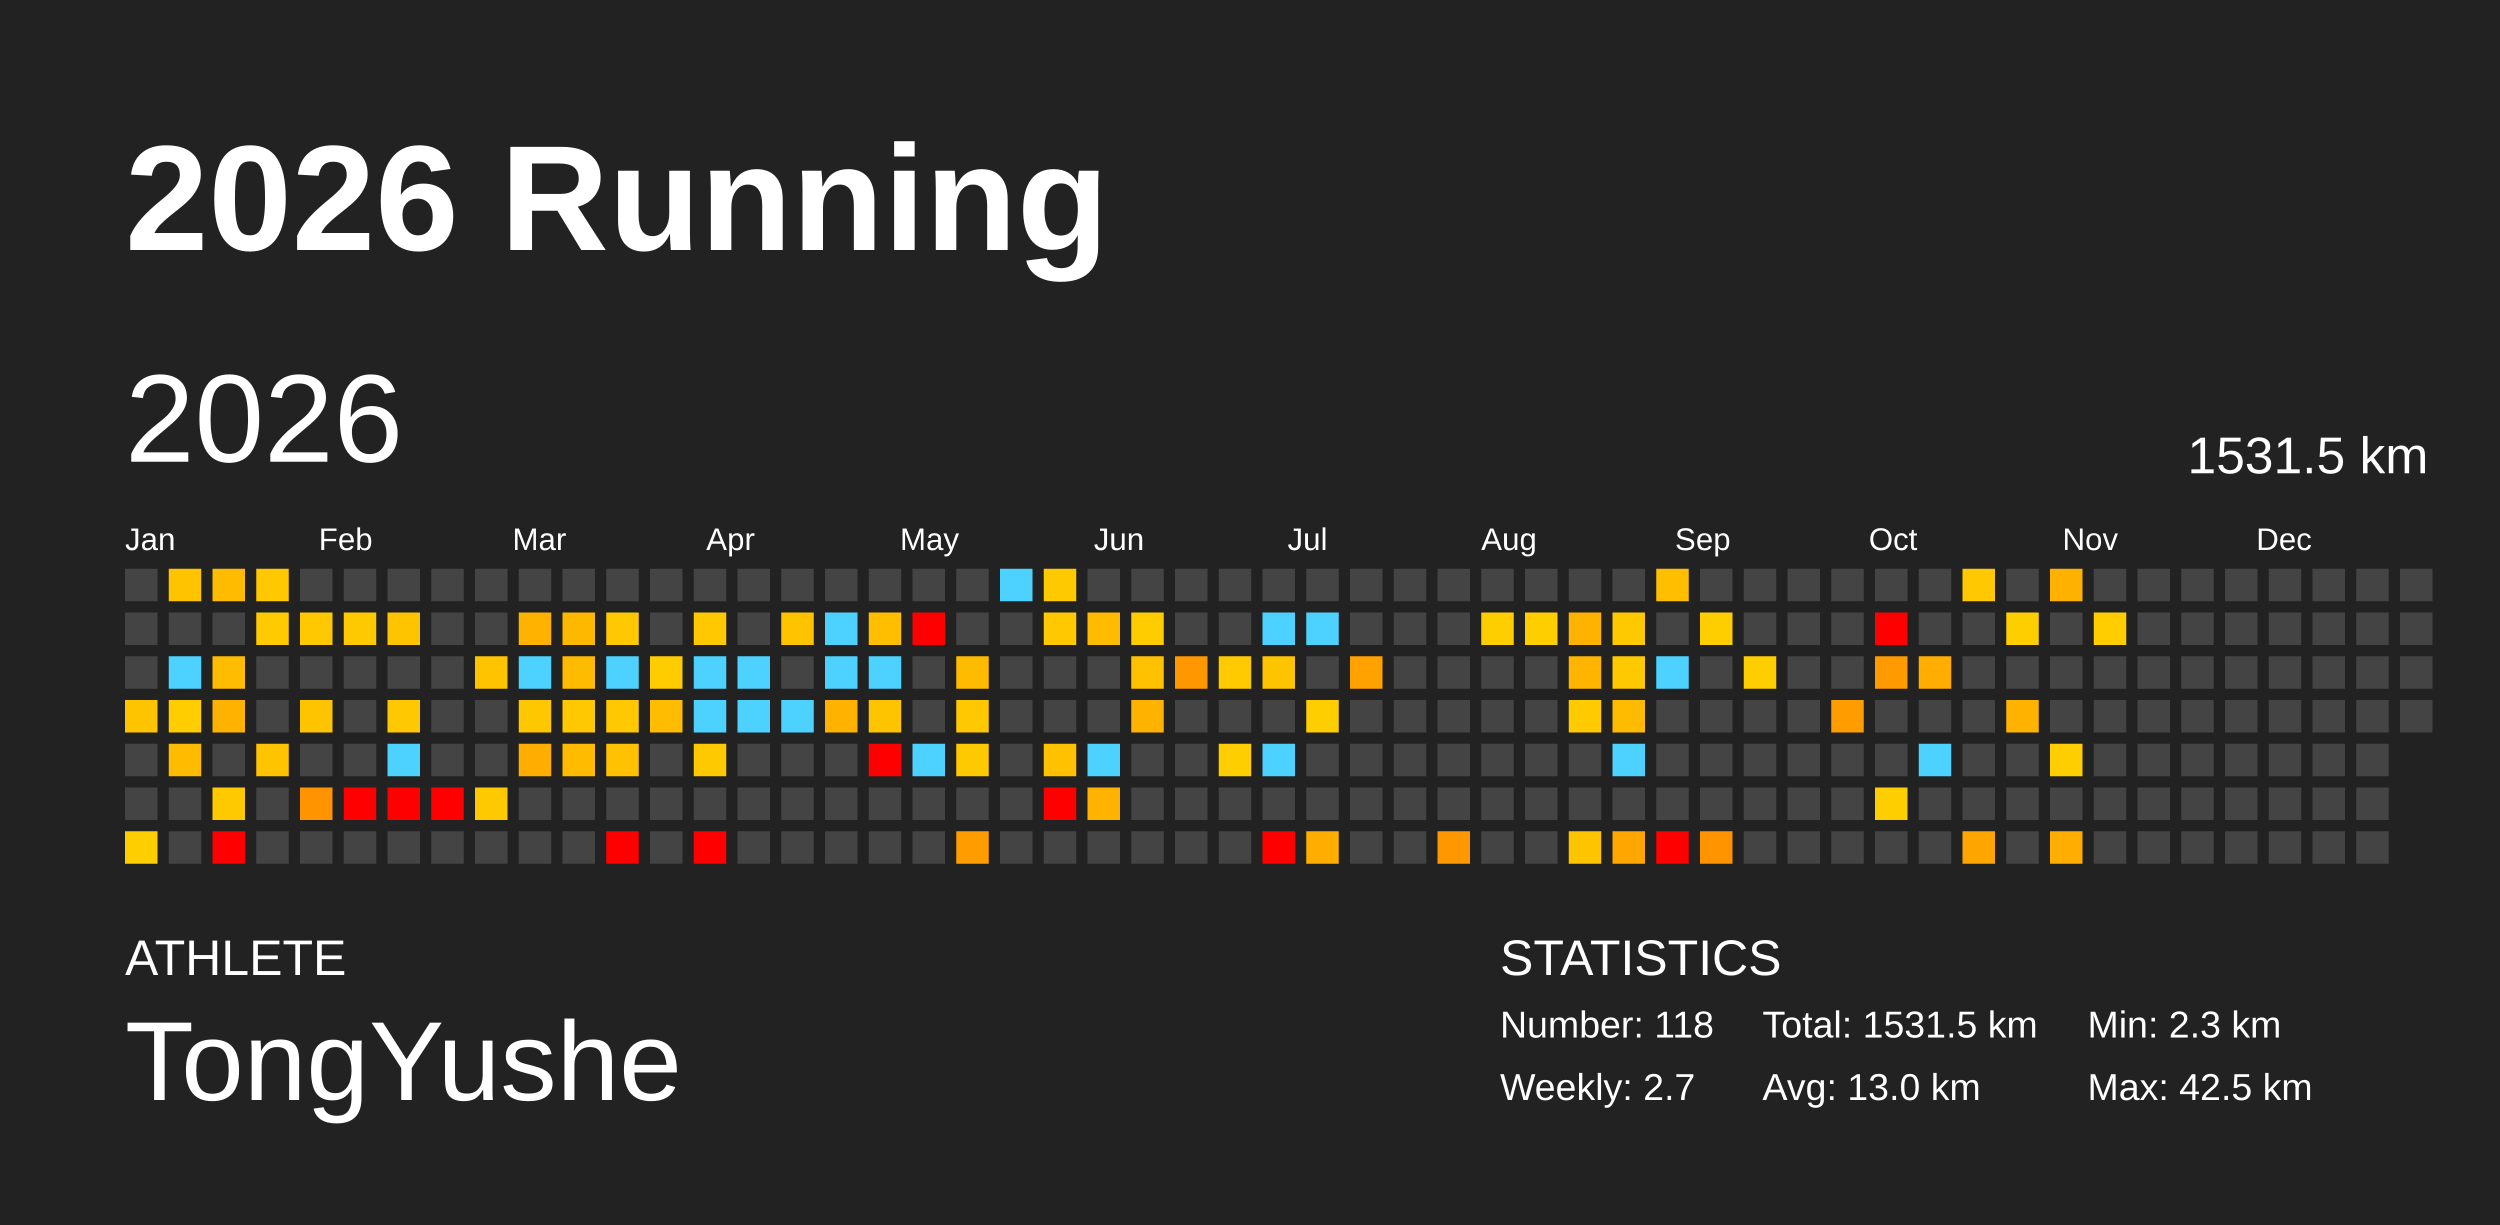
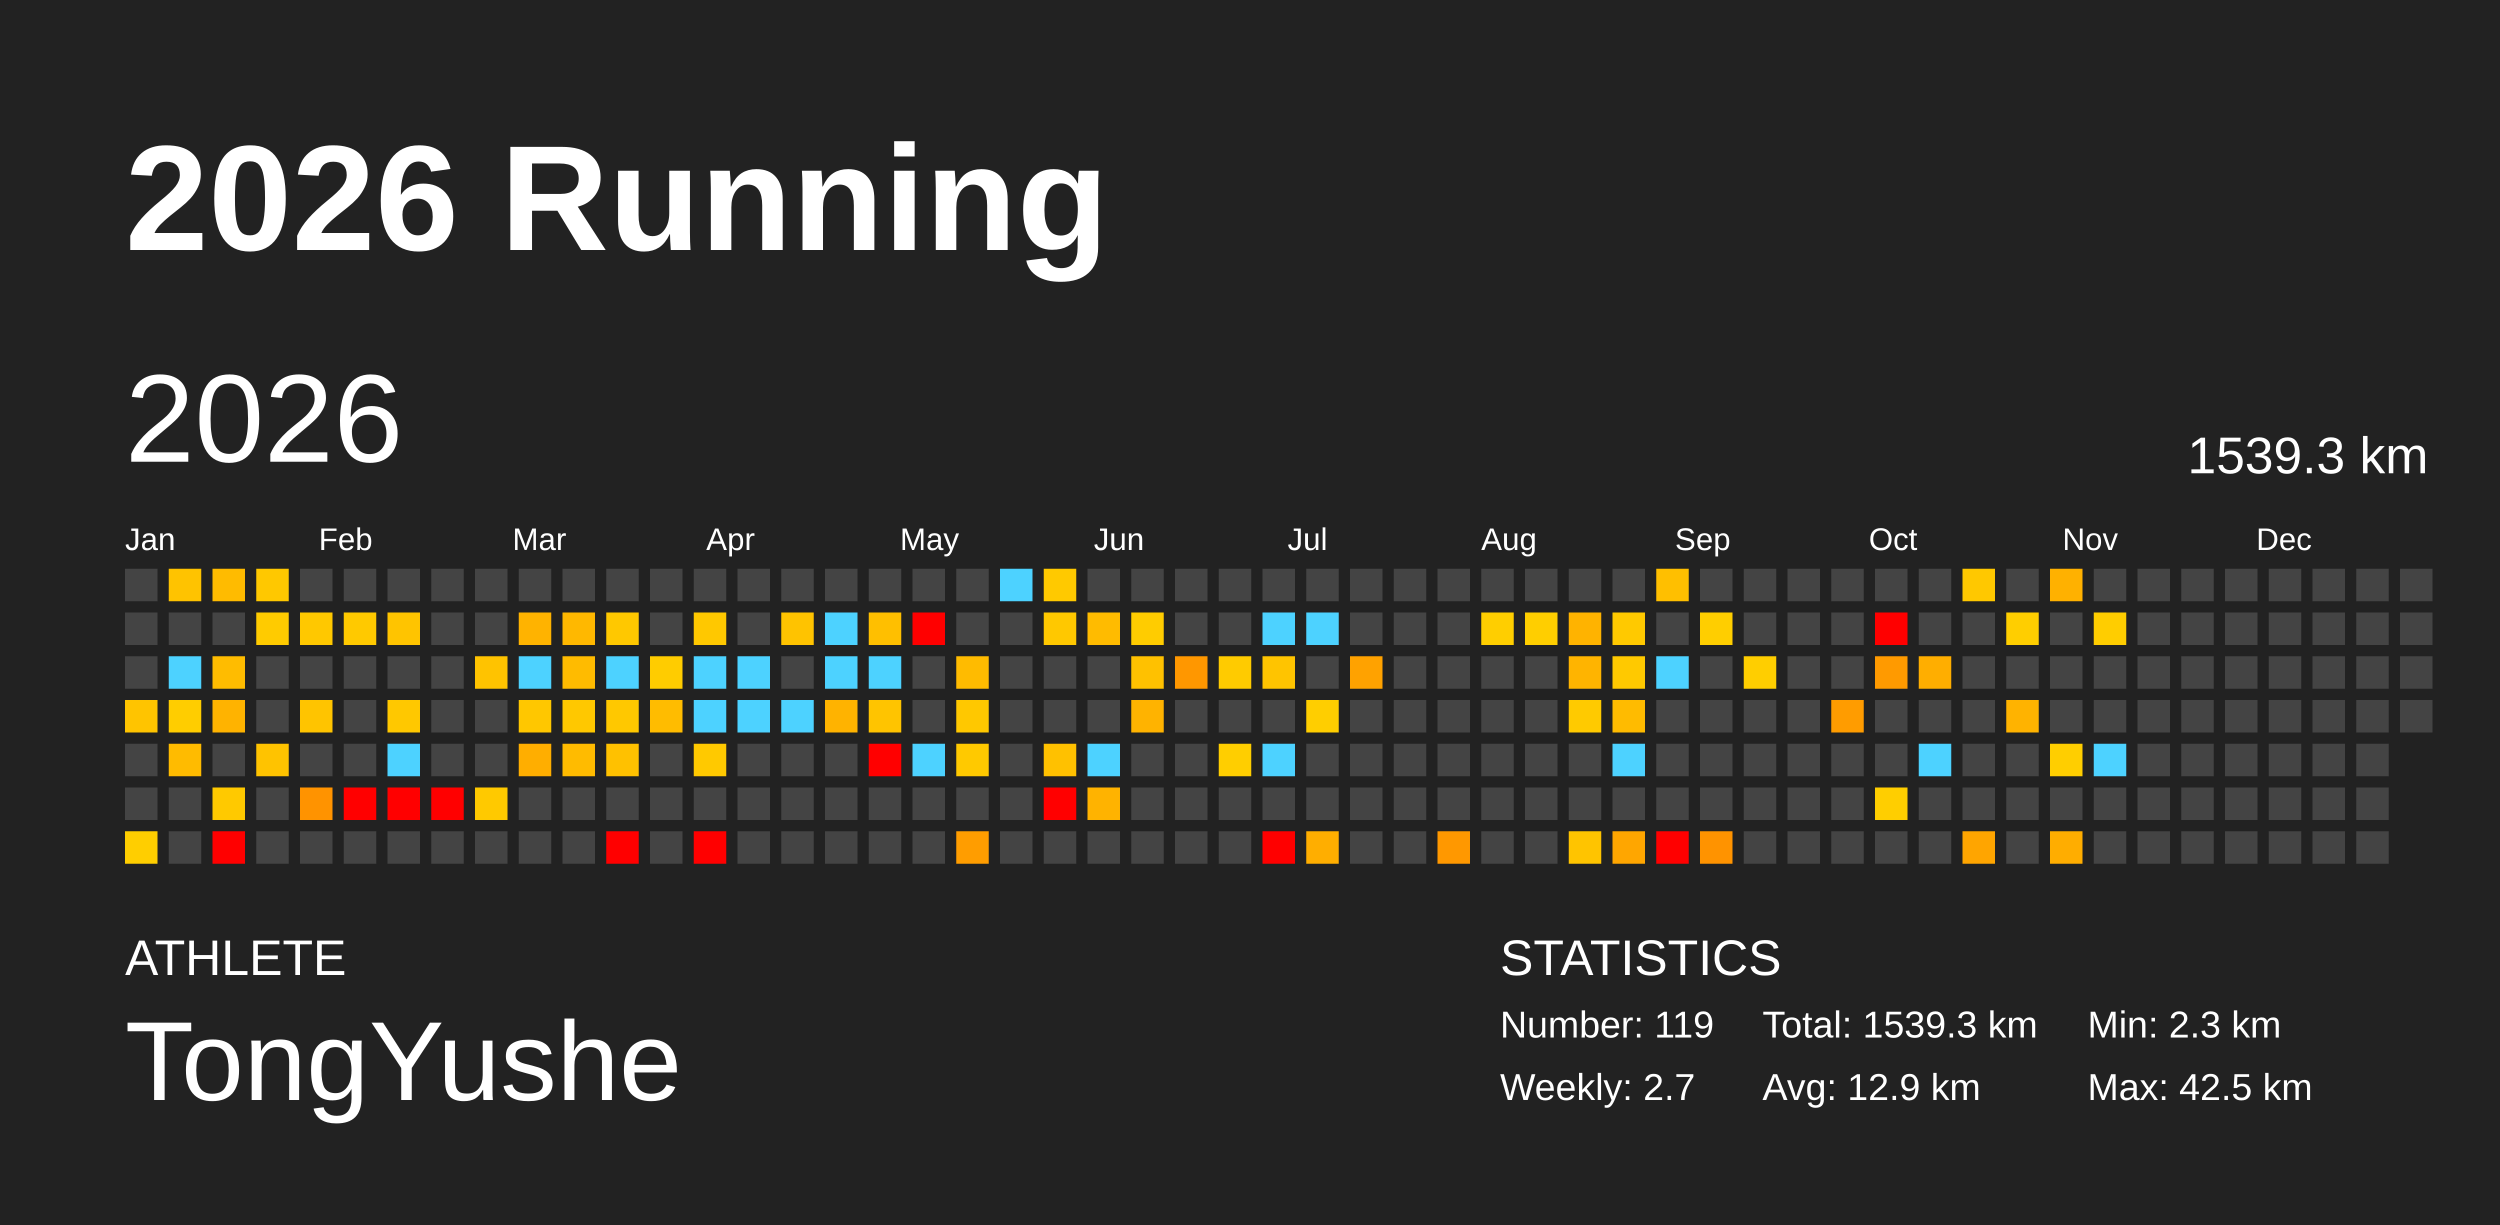
<svg xmlns="http://www.w3.org/2000/svg" baseProfile="full" height="98mm" version="1.1" viewBox="0,0,200,98" width="200mm">
  <defs />
  <rect fill="#222222" height="98" width="200" x="0" y="0" />
  <text fill="#FFFFFF" style="font-size:12px; font-family:Arial; font-weight:bold;" x="10" y="20">2026 Running</text>
  <text fill="#FFFFFF" style="font-size:4px; font-family:Arial" x="10" y="78">ATHLETE</text>
  <text fill="#FFFFFF" style="font-size:9px; font-family:Arial" x="10" y="88">TongYushe</text>
  <text fill="#FFFFFF" style="font-size:4px; font-family:Arial" x="120" y="78">STATISTICS</text>
-   <text fill="#FFFFFF" style="font-size:3px; font-family:Arial" x="120" y="83">Number: 118</text>
+   <text fill="#FFFFFF" style="font-size:3px; font-family:Arial" x="120" y="83">Number: 119</text>
  <text fill="#FFFFFF" style="font-size:3px; font-family:Arial" x="120" y="88">Weekly: 2.7</text>
-   <text fill="#FFFFFF" style="font-size:3px; font-family:Arial" x="141" y="83">Total: 1531.5 km</text>
-   <text fill="#FFFFFF" style="font-size:3px; font-family:Arial" x="141" y="88">Avg: 13.0 km</text>
+   <text fill="#FFFFFF" style="font-size:3px; font-family:Arial" x="141" y="83">Total: 1539.3 km</text>
+   <text fill="#FFFFFF" style="font-size:3px; font-family:Arial" x="141" y="88">Avg: 12.9 km</text>
  <text fill="#FFFFFF" style="font-size:3px; font-family:Arial" x="167" y="83">Min: 2.3 km</text>
  <text fill="#FFFFFF" style="font-size:3px; font-family:Arial" x="167" y="88">Max: 42.5 km</text>
  <text dominant-baseline="hanging" fill="#FFFFFF" style="font-size:10.0px; font-family:Arial;" x="10" y="30">2026</text>
-   <text dominant-baseline="hanging" fill="#FFFFFF" style="font-size:4.125px; font-family:Arial;" x="175" y="35">1531.5 km</text>
+   <text dominant-baseline="hanging" fill="#FFFFFF" style="font-size:4.125px; font-family:Arial;" x="175" y="35">1539.3 km</text>
  <text fill="#FFFFFF" style="font-size:2.5px; font-family:Arial" x="10.0" y="44">Jan</text>
  <text fill="#FFFFFF" style="font-size:2.5px; font-family:Arial" x="25.5" y="44">Feb</text>
  <text fill="#FFFFFF" style="font-size:2.5px; font-family:Arial" x="41.0" y="44">Mar</text>
  <text fill="#FFFFFF" style="font-size:2.5px; font-family:Arial" x="56.5" y="44">Apr</text>
  <text fill="#FFFFFF" style="font-size:2.5px; font-family:Arial" x="72.0" y="44">May</text>
  <text fill="#FFFFFF" style="font-size:2.5px; font-family:Arial" x="87.5" y="44">Jun</text>
  <text fill="#FFFFFF" style="font-size:2.5px; font-family:Arial" x="103.0" y="44">Jul</text>
  <text fill="#FFFFFF" style="font-size:2.5px; font-family:Arial" x="118.5" y="44">Aug</text>
  <text fill="#FFFFFF" style="font-size:2.5px; font-family:Arial" x="134.0" y="44">Sep</text>
  <text fill="#FFFFFF" style="font-size:2.5px; font-family:Arial" x="149.5" y="44">Oct</text>
  <text fill="#FFFFFF" style="font-size:2.5px; font-family:Arial" x="165.0" y="44">Nov</text>
  <text fill="#FFFFFF" style="font-size:2.5px; font-family:Arial" x="180.5" y="44">Dec</text>
  <rect fill="#444444" height="2.6" width="2.6" x="10.0" y="45.5" />
  <rect fill="#444444" height="2.6" width="2.6" x="10.0" y="49.0" />
  <rect fill="#444444" height="2.6" width="2.6" x="10.0" y="52.5" />
  <rect fill="#ffc400" height="2.6" width="2.6" x="10.0" y="56.0" />
  <rect fill="#444444" height="2.6" width="2.6" x="10.0" y="59.5" />
  <rect fill="#444444" height="2.6" width="2.6" x="10.0" y="63.0" />
  <rect fill="#ffce00" height="2.6" width="2.6" x="10.0" y="66.5" />
  <rect fill="#ffc300" height="2.6" width="2.6" x="13.5" y="45.5" />
  <rect fill="#444444" height="2.6" width="2.6" x="13.5" y="49.0" />
  <rect fill="#4dd2ff" height="2.6" width="2.6" x="13.5" y="52.5" />
  <rect fill="#ffcd00" height="2.6" width="2.6" x="13.5" y="56.0" />
  <rect fill="#ffbb00" height="2.6" width="2.6" x="13.5" y="59.5" />
  <rect fill="#444444" height="2.6" width="2.6" x="13.5" y="63.0" />
  <rect fill="#444444" height="2.6" width="2.6" x="13.5" y="66.5" />
  <rect fill="#ffbb00" height="2.6" width="2.6" x="17.0" y="45.5" />
  <rect fill="#444444" height="2.6" width="2.6" x="17.0" y="49.0" />
  <rect fill="#ffbc00" height="2.6" width="2.6" x="17.0" y="52.5" />
  <rect fill="#ffb300" height="2.6" width="2.6" x="17.0" y="56.0" />
  <rect fill="#444444" height="2.6" width="2.6" x="17.0" y="59.5" />
  <rect fill="#ffc900" height="2.6" width="2.6" x="17.0" y="63.0" />
  <rect fill="red" height="2.6" width="2.6" x="17.0" y="66.5" />
  <rect fill="#ffc800" height="2.6" width="2.6" x="20.5" y="45.5" />
  <rect fill="#ffcb00" height="2.6" width="2.6" x="20.5" y="49.0" />
  <rect fill="#444444" height="2.6" width="2.6" x="20.5" y="52.5" />
  <rect fill="#444444" height="2.6" width="2.6" x="20.5" y="56.0" />
  <rect fill="#ffc300" height="2.6" width="2.6" x="20.5" y="59.5" />
  <rect fill="#444444" height="2.6" width="2.6" x="20.5" y="63.0" />
  <rect fill="#444444" height="2.6" width="2.6" x="20.5" y="66.5" />
  <rect fill="#444444" height="2.6" width="2.6" x="24.0" y="45.5" />
  <rect fill="#ffc800" height="2.6" width="2.6" x="24.0" y="49.0" />
  <rect fill="#444444" height="2.6" width="2.6" x="24.0" y="52.5" />
  <rect fill="#ffc400" height="2.6" width="2.6" x="24.0" y="56.0" />
  <rect fill="#444444" height="2.6" width="2.6" x="24.0" y="59.5" />
  <rect fill="#ff9300" height="2.6" width="2.6" x="24.0" y="63.0" />
  <rect fill="#444444" height="2.6" width="2.6" x="24.0" y="66.5" />
  <rect fill="#444444" height="2.6" width="2.6" x="27.5" y="45.5" />
  <rect fill="#ffc900" height="2.6" width="2.6" x="27.5" y="49.0" />
  <rect fill="#444444" height="2.6" width="2.6" x="27.5" y="52.5" />
  <rect fill="#444444" height="2.6" width="2.6" x="27.5" y="56.0" />
  <rect fill="#444444" height="2.6" width="2.6" x="27.5" y="59.5" />
  <rect fill="red" height="2.6" width="2.6" x="27.5" y="63.0" />
  <rect fill="#444444" height="2.6" width="2.6" x="27.5" y="66.5" />
  <rect fill="#444444" height="2.6" width="2.6" x="31.0" y="45.5" />
  <rect fill="#ffc400" height="2.6" width="2.6" x="31.0" y="49.0" />
  <rect fill="#444444" height="2.6" width="2.6" x="31.0" y="52.5" />
  <rect fill="#ffc800" height="2.6" width="2.6" x="31.0" y="56.0" />
  <rect fill="#4dd2ff" height="2.6" width="2.6" x="31.0" y="59.5" />
  <rect fill="red" height="2.6" width="2.6" x="31.0" y="63.0" />
  <rect fill="#444444" height="2.6" width="2.6" x="31.0" y="66.5" />
  <rect fill="#444444" height="2.6" width="2.6" x="34.5" y="45.5" />
  <rect fill="#444444" height="2.6" width="2.6" x="34.5" y="49.0" />
  <rect fill="#444444" height="2.6" width="2.6" x="34.5" y="52.5" />
  <rect fill="#444444" height="2.6" width="2.6" x="34.5" y="56.0" />
  <rect fill="#444444" height="2.6" width="2.6" x="34.5" y="59.5" />
  <rect fill="red" height="2.6" width="2.6" x="34.5" y="63.0" />
  <rect fill="#444444" height="2.6" width="2.6" x="34.5" y="66.5" />
  <rect fill="#444444" height="2.6" width="2.6" x="38.0" y="45.5" />
  <rect fill="#444444" height="2.6" width="2.6" x="38.0" y="49.0" />
  <rect fill="#ffc300" height="2.6" width="2.6" x="38.0" y="52.5" />
  <rect fill="#444444" height="2.6" width="2.6" x="38.0" y="56.0" />
  <rect fill="#444444" height="2.6" width="2.6" x="38.0" y="59.5" />
  <rect fill="#ffc900" height="2.6" width="2.6" x="38.0" y="63.0" />
  <rect fill="#444444" height="2.6" width="2.6" x="38.0" y="66.5" />
  <rect fill="#444444" height="2.6" width="2.6" x="41.5" y="45.5" />
  <rect fill="#ffb300" height="2.6" width="2.6" x="41.5" y="49.0" />
  <rect fill="#4dd2ff" height="2.6" width="2.6" x="41.5" y="52.5" />
  <rect fill="#ffc700" height="2.6" width="2.6" x="41.5" y="56.0" />
  <rect fill="#ffae00" height="2.6" width="2.6" x="41.5" y="59.5" />
  <rect fill="#444444" height="2.6" width="2.6" x="41.5" y="63.0" />
  <rect fill="#444444" height="2.6" width="2.6" x="41.5" y="66.5" />
  <rect fill="#444444" height="2.6" width="2.6" x="45.0" y="45.5" />
  <rect fill="#ffb800" height="2.6" width="2.6" x="45.0" y="49.0" />
  <rect fill="#ffbb00" height="2.6" width="2.6" x="45.0" y="52.5" />
  <rect fill="#ffc800" height="2.6" width="2.6" x="45.0" y="56.0" />
  <rect fill="#ffbb00" height="2.6" width="2.6" x="45.0" y="59.5" />
  <rect fill="#444444" height="2.6" width="2.6" x="45.0" y="63.0" />
  <rect fill="#444444" height="2.6" width="2.6" x="45.0" y="66.5" />
  <rect fill="#444444" height="2.6" width="2.6" x="48.5" y="45.5" />
  <rect fill="#ffc800" height="2.6" width="2.6" x="48.5" y="49.0" />
  <rect fill="#4dd2ff" height="2.6" width="2.6" x="48.5" y="52.5" />
  <rect fill="#ffc800" height="2.6" width="2.6" x="48.5" y="56.0" />
  <rect fill="#ffc100" height="2.6" width="2.6" x="48.5" y="59.5" />
  <rect fill="#444444" height="2.6" width="2.6" x="48.5" y="63.0" />
  <rect fill="red" height="2.6" width="2.6" x="48.5" y="66.5" />
  <rect fill="#444444" height="2.6" width="2.6" x="52.0" y="45.5" />
  <rect fill="#444444" height="2.6" width="2.6" x="52.0" y="49.0" />
  <rect fill="#ffcc00" height="2.6" width="2.6" x="52.0" y="52.5" />
  <rect fill="#ffbc00" height="2.6" width="2.6" x="52.0" y="56.0" />
  <rect fill="#444444" height="2.6" width="2.6" x="52.0" y="59.5" />
  <rect fill="#444444" height="2.6" width="2.6" x="52.0" y="63.0" />
  <rect fill="#444444" height="2.6" width="2.6" x="52.0" y="66.5" />
  <rect fill="#444444" height="2.6" width="2.6" x="55.5" y="45.5" />
  <rect fill="#ffc800" height="2.6" width="2.6" x="55.5" y="49.0" />
  <rect fill="#4dd2ff" height="2.6" width="2.6" x="55.5" y="52.5" />
  <rect fill="#4dd2ff" height="2.6" width="2.6" x="55.5" y="56.0" />
  <rect fill="#ffc900" height="2.6" width="2.6" x="55.5" y="59.5" />
  <rect fill="#444444" height="2.6" width="2.6" x="55.5" y="63.0" />
  <rect fill="red" height="2.6" width="2.6" x="55.5" y="66.5" />
  <rect fill="#444444" height="2.6" width="2.6" x="59.0" y="45.5" />
  <rect fill="#444444" height="2.6" width="2.6" x="59.0" y="49.0" />
  <rect fill="#4dd2ff" height="2.6" width="2.6" x="59.0" y="52.5" />
  <rect fill="#4dd2ff" height="2.6" width="2.6" x="59.0" y="56.0" />
  <rect fill="#444444" height="2.6" width="2.6" x="59.0" y="59.5" />
  <rect fill="#444444" height="2.6" width="2.6" x="59.0" y="63.0" />
  <rect fill="#444444" height="2.6" width="2.6" x="59.0" y="66.5" />
  <rect fill="#444444" height="2.6" width="2.6" x="62.5" y="45.5" />
  <rect fill="#ffc300" height="2.6" width="2.6" x="62.5" y="49.0" />
  <rect fill="#444444" height="2.6" width="2.6" x="62.5" y="52.5" />
  <rect fill="#4dd2ff" height="2.6" width="2.6" x="62.5" y="56.0" />
  <rect fill="#444444" height="2.6" width="2.6" x="62.5" y="59.5" />
  <rect fill="#444444" height="2.6" width="2.6" x="62.5" y="63.0" />
  <rect fill="#444444" height="2.6" width="2.6" x="62.5" y="66.5" />
  <rect fill="#444444" height="2.6" width="2.6" x="66.0" y="45.5" />
  <rect fill="#4dd2ff" height="2.6" width="2.6" x="66.0" y="49.0" />
  <rect fill="#4dd2ff" height="2.6" width="2.6" x="66.0" y="52.5" />
  <rect fill="#ffb300" height="2.6" width="2.6" x="66.0" y="56.0" />
  <rect fill="#444444" height="2.6" width="2.6" x="66.0" y="59.5" />
  <rect fill="#444444" height="2.6" width="2.6" x="66.0" y="63.0" />
  <rect fill="#444444" height="2.6" width="2.6" x="66.0" y="66.5" />
  <rect fill="#444444" height="2.6" width="2.6" x="69.5" y="45.5" />
  <rect fill="#ffbf00" height="2.6" width="2.6" x="69.5" y="49.0" />
  <rect fill="#4dd2ff" height="2.6" width="2.6" x="69.5" y="52.5" />
  <rect fill="#ffc400" height="2.6" width="2.6" x="69.5" y="56.0" />
  <rect fill="red" height="2.6" width="2.6" x="69.5" y="59.5" />
  <rect fill="#444444" height="2.6" width="2.6" x="69.5" y="63.0" />
  <rect fill="#444444" height="2.6" width="2.6" x="69.5" y="66.5" />
  <rect fill="#444444" height="2.6" width="2.6" x="73.0" y="45.5" />
  <rect fill="red" height="2.6" width="2.6" x="73.0" y="49.0" />
  <rect fill="#444444" height="2.6" width="2.6" x="73.0" y="52.5" />
  <rect fill="#444444" height="2.6" width="2.6" x="73.0" y="56.0" />
  <rect fill="#4dd2ff" height="2.6" width="2.6" x="73.0" y="59.5" />
  <rect fill="#444444" height="2.6" width="2.6" x="73.0" y="63.0" />
  <rect fill="#444444" height="2.6" width="2.6" x="73.0" y="66.5" />
  <rect fill="#444444" height="2.6" width="2.6" x="76.5" y="45.5" />
  <rect fill="#444444" height="2.6" width="2.6" x="76.5" y="49.0" />
  <rect fill="#ffbb00" height="2.6" width="2.6" x="76.5" y="52.5" />
  <rect fill="#ffc800" height="2.6" width="2.6" x="76.5" y="56.0" />
  <rect fill="#ffc900" height="2.6" width="2.6" x="76.5" y="59.5" />
  <rect fill="#444444" height="2.6" width="2.6" x="76.5" y="63.0" />
  <rect fill="#ff9d00" height="2.6" width="2.6" x="76.5" y="66.5" />
  <rect fill="#4dd2ff" height="2.6" width="2.6" x="80.0" y="45.5" />
  <rect fill="#444444" height="2.6" width="2.6" x="80.0" y="49.0" />
  <rect fill="#444444" height="2.6" width="2.6" x="80.0" y="52.5" />
  <rect fill="#444444" height="2.6" width="2.6" x="80.0" y="56.0" />
  <rect fill="#444444" height="2.6" width="2.6" x="80.0" y="59.5" />
  <rect fill="#444444" height="2.6" width="2.6" x="80.0" y="63.0" />
  <rect fill="#444444" height="2.6" width="2.6" x="80.0" y="66.5" />
  <rect fill="#ffc900" height="2.6" width="2.6" x="83.5" y="45.5" />
  <rect fill="#ffc800" height="2.6" width="2.6" x="83.5" y="49.0" />
  <rect fill="#444444" height="2.6" width="2.6" x="83.5" y="52.5" />
  <rect fill="#444444" height="2.6" width="2.6" x="83.5" y="56.0" />
  <rect fill="#ffc100" height="2.6" width="2.6" x="83.5" y="59.5" />
  <rect fill="red" height="2.6" width="2.6" x="83.5" y="63.0" />
  <rect fill="#444444" height="2.6" width="2.6" x="83.5" y="66.5" />
  <rect fill="#444444" height="2.6" width="2.6" x="87.0" y="45.5" />
  <rect fill="#ffbb00" height="2.6" width="2.6" x="87.0" y="49.0" />
  <rect fill="#444444" height="2.6" width="2.6" x="87.0" y="52.5" />
  <rect fill="#444444" height="2.6" width="2.6" x="87.0" y="56.0" />
  <rect fill="#4dd2ff" height="2.6" width="2.6" x="87.0" y="59.5" />
  <rect fill="#ffb300" height="2.6" width="2.6" x="87.0" y="63.0" />
  <rect fill="#444444" height="2.6" width="2.6" x="87.0" y="66.5" />
  <rect fill="#444444" height="2.6" width="2.6" x="90.5" y="45.5" />
  <rect fill="#ffcc00" height="2.6" width="2.6" x="90.5" y="49.0" />
  <rect fill="#ffc100" height="2.6" width="2.6" x="90.5" y="52.5" />
  <rect fill="#ffb300" height="2.6" width="2.6" x="90.5" y="56.0" />
  <rect fill="#444444" height="2.6" width="2.6" x="90.5" y="59.5" />
  <rect fill="#444444" height="2.6" width="2.6" x="90.5" y="63.0" />
  <rect fill="#444444" height="2.6" width="2.6" x="90.5" y="66.5" />
  <rect fill="#444444" height="2.6" width="2.6" x="94.0" y="45.5" />
  <rect fill="#444444" height="2.6" width="2.6" x="94.0" y="49.0" />
  <rect fill="#ff9700" height="2.6" width="2.6" x="94.0" y="52.5" />
  <rect fill="#444444" height="2.6" width="2.6" x="94.0" y="56.0" />
  <rect fill="#444444" height="2.6" width="2.6" x="94.0" y="59.5" />
  <rect fill="#444444" height="2.6" width="2.6" x="94.0" y="63.0" />
  <rect fill="#444444" height="2.6" width="2.6" x="94.0" y="66.5" />
  <rect fill="#444444" height="2.6" width="2.6" x="97.5" y="45.5" />
  <rect fill="#444444" height="2.6" width="2.6" x="97.5" y="49.0" />
  <rect fill="#ffcb00" height="2.6" width="2.6" x="97.5" y="52.5" />
  <rect fill="#444444" height="2.6" width="2.6" x="97.5" y="56.0" />
  <rect fill="#ffce00" height="2.6" width="2.6" x="97.5" y="59.5" />
  <rect fill="#444444" height="2.6" width="2.6" x="97.5" y="63.0" />
  <rect fill="#444444" height="2.6" width="2.6" x="97.5" y="66.5" />
  <rect fill="#444444" height="2.6" width="2.6" x="101.0" y="45.5" />
  <rect fill="#4dd2ff" height="2.6" width="2.6" x="101.0" y="49.0" />
  <rect fill="#ffc400" height="2.6" width="2.6" x="101.0" y="52.5" />
  <rect fill="#444444" height="2.6" width="2.6" x="101.0" y="56.0" />
  <rect fill="#4dd2ff" height="2.6" width="2.6" x="101.0" y="59.5" />
  <rect fill="#444444" height="2.6" width="2.6" x="101.0" y="63.0" />
  <rect fill="red" height="2.6" width="2.6" x="101.0" y="66.5" />
  <rect fill="#444444" height="2.6" width="2.6" x="104.5" y="45.5" />
  <rect fill="#4dd2ff" height="2.6" width="2.6" x="104.5" y="49.0" />
  <rect fill="#444444" height="2.6" width="2.6" x="104.5" y="52.5" />
  <rect fill="#ffce00" height="2.6" width="2.6" x="104.5" y="56.0" />
  <rect fill="#444444" height="2.6" width="2.6" x="104.5" y="59.5" />
  <rect fill="#444444" height="2.6" width="2.6" x="104.5" y="63.0" />
  <rect fill="#ffae00" height="2.6" width="2.6" x="104.5" y="66.5" />
  <rect fill="#444444" height="2.6" width="2.6" x="108.0" y="45.5" />
  <rect fill="#444444" height="2.6" width="2.6" x="108.0" y="49.0" />
  <rect fill="#ffa200" height="2.6" width="2.6" x="108.0" y="52.5" />
  <rect fill="#444444" height="2.6" width="2.6" x="108.0" y="56.0" />
  <rect fill="#444444" height="2.6" width="2.6" x="108.0" y="59.5" />
  <rect fill="#444444" height="2.6" width="2.6" x="108.0" y="63.0" />
  <rect fill="#444444" height="2.6" width="2.6" x="108.0" y="66.5" />
  <rect fill="#444444" height="2.6" width="2.6" x="111.5" y="45.5" />
  <rect fill="#444444" height="2.6" width="2.6" x="111.5" y="49.0" />
  <rect fill="#444444" height="2.6" width="2.6" x="111.5" y="52.5" />
  <rect fill="#444444" height="2.6" width="2.6" x="111.5" y="56.0" />
  <rect fill="#444444" height="2.6" width="2.6" x="111.5" y="59.5" />
  <rect fill="#444444" height="2.6" width="2.6" x="111.5" y="63.0" />
  <rect fill="#444444" height="2.6" width="2.6" x="111.5" y="66.5" />
  <rect fill="#444444" height="2.6" width="2.6" x="115.0" y="45.5" />
  <rect fill="#444444" height="2.6" width="2.6" x="115.0" y="49.0" />
  <rect fill="#444444" height="2.6" width="2.6" x="115.0" y="52.5" />
  <rect fill="#444444" height="2.6" width="2.6" x="115.0" y="56.0" />
  <rect fill="#444444" height="2.6" width="2.6" x="115.0" y="59.5" />
  <rect fill="#444444" height="2.6" width="2.6" x="115.0" y="63.0" />
  <rect fill="#ff9800" height="2.6" width="2.6" x="115.0" y="66.5" />
  <rect fill="#444444" height="2.6" width="2.6" x="118.5" y="45.5" />
  <rect fill="#ffce00" height="2.6" width="2.6" x="118.5" y="49.0" />
  <rect fill="#444444" height="2.6" width="2.6" x="118.5" y="52.5" />
  <rect fill="#444444" height="2.6" width="2.6" x="118.5" y="56.0" />
  <rect fill="#444444" height="2.6" width="2.6" x="118.5" y="59.5" />
  <rect fill="#444444" height="2.6" width="2.6" x="118.5" y="63.0" />
  <rect fill="#444444" height="2.6" width="2.6" x="118.5" y="66.5" />
  <rect fill="#444444" height="2.6" width="2.6" x="122.0" y="45.5" />
  <rect fill="#ffce00" height="2.6" width="2.6" x="122.0" y="49.0" />
  <rect fill="#444444" height="2.6" width="2.6" x="122.0" y="52.5" />
  <rect fill="#444444" height="2.6" width="2.6" x="122.0" y="56.0" />
  <rect fill="#444444" height="2.6" width="2.6" x="122.0" y="59.5" />
  <rect fill="#444444" height="2.6" width="2.6" x="122.0" y="63.0" />
  <rect fill="#444444" height="2.6" width="2.6" x="122.0" y="66.5" />
  <rect fill="#444444" height="2.6" width="2.6" x="125.5" y="45.5" />
  <rect fill="#ffb300" height="2.6" width="2.6" x="125.5" y="49.0" />
  <rect fill="#ffb400" height="2.6" width="2.6" x="125.5" y="52.5" />
  <rect fill="#ffca00" height="2.6" width="2.6" x="125.5" y="56.0" />
  <rect fill="#444444" height="2.6" width="2.6" x="125.5" y="59.5" />
  <rect fill="#444444" height="2.6" width="2.6" x="125.5" y="63.0" />
  <rect fill="#ffc400" height="2.6" width="2.6" x="125.5" y="66.5" />
  <rect fill="#444444" height="2.6" width="2.6" x="129.0" y="45.5" />
  <rect fill="#ffc900" height="2.6" width="2.6" x="129.0" y="49.0" />
  <rect fill="#ffc900" height="2.6" width="2.6" x="129.0" y="52.5" />
  <rect fill="#ffbb00" height="2.6" width="2.6" x="129.0" y="56.0" />
  <rect fill="#4dd2ff" height="2.6" width="2.6" x="129.0" y="59.5" />
  <rect fill="#444444" height="2.6" width="2.6" x="129.0" y="63.0" />
  <rect fill="#ffa600" height="2.6" width="2.6" x="129.0" y="66.5" />
  <rect fill="#ffbf00" height="2.6" width="2.6" x="132.5" y="45.5" />
  <rect fill="#444444" height="2.6" width="2.6" x="132.5" y="49.0" />
  <rect fill="#4dd2ff" height="2.6" width="2.6" x="132.5" y="52.5" />
  <rect fill="#444444" height="2.6" width="2.6" x="132.5" y="56.0" />
  <rect fill="#444444" height="2.6" width="2.6" x="132.5" y="59.5" />
  <rect fill="#444444" height="2.6" width="2.6" x="132.5" y="63.0" />
  <rect fill="red" height="2.6" width="2.6" x="132.5" y="66.5" />
  <rect fill="#444444" height="2.6" width="2.6" x="136.0" y="45.5" />
  <rect fill="#ffce00" height="2.6" width="2.6" x="136.0" y="49.0" />
  <rect fill="#444444" height="2.6" width="2.6" x="136.0" y="52.5" />
  <rect fill="#444444" height="2.6" width="2.6" x="136.0" y="56.0" />
  <rect fill="#444444" height="2.6" width="2.6" x="136.0" y="59.5" />
  <rect fill="#444444" height="2.6" width="2.6" x="136.0" y="63.0" />
  <rect fill="#ff9300" height="2.6" width="2.6" x="136.0" y="66.5" />
  <rect fill="#444444" height="2.6" width="2.6" x="139.5" y="45.5" />
  <rect fill="#444444" height="2.6" width="2.6" x="139.5" y="49.0" />
  <rect fill="#ffce00" height="2.6" width="2.6" x="139.5" y="52.5" />
  <rect fill="#444444" height="2.6" width="2.6" x="139.5" y="56.0" />
  <rect fill="#444444" height="2.6" width="2.6" x="139.5" y="59.5" />
  <rect fill="#444444" height="2.6" width="2.6" x="139.5" y="63.0" />
  <rect fill="#444444" height="2.6" width="2.6" x="139.5" y="66.5" />
  <rect fill="#444444" height="2.6" width="2.6" x="143.0" y="45.5" />
  <rect fill="#444444" height="2.6" width="2.6" x="143.0" y="49.0" />
  <rect fill="#444444" height="2.6" width="2.6" x="143.0" y="52.5" />
  <rect fill="#444444" height="2.6" width="2.6" x="143.0" y="56.0" />
  <rect fill="#444444" height="2.6" width="2.6" x="143.0" y="59.5" />
  <rect fill="#444444" height="2.6" width="2.6" x="143.0" y="63.0" />
  <rect fill="#444444" height="2.6" width="2.6" x="143.0" y="66.5" />
  <rect fill="#444444" height="2.6" width="2.6" x="146.5" y="45.5" />
  <rect fill="#444444" height="2.6" width="2.6" x="146.5" y="49.0" />
  <rect fill="#444444" height="2.6" width="2.6" x="146.5" y="52.5" />
  <rect fill="#ff9c00" height="2.6" width="2.6" x="146.5" y="56.0" />
  <rect fill="#444444" height="2.6" width="2.6" x="146.5" y="59.5" />
  <rect fill="#444444" height="2.6" width="2.6" x="146.5" y="63.0" />
  <rect fill="#444444" height="2.6" width="2.6" x="146.5" y="66.5" />
  <rect fill="#444444" height="2.6" width="2.6" x="150.0" y="45.5" />
  <rect fill="red" height="2.6" width="2.6" x="150.0" y="49.0" />
  <rect fill="#ff9a00" height="2.6" width="2.6" x="150.0" y="52.5" />
  <rect fill="#444444" height="2.6" width="2.6" x="150.0" y="56.0" />
  <rect fill="#444444" height="2.6" width="2.6" x="150.0" y="59.5" />
  <rect fill="#ffce00" height="2.6" width="2.6" x="150.0" y="63.0" />
  <rect fill="#444444" height="2.6" width="2.6" x="150.0" y="66.5" />
  <rect fill="#444444" height="2.6" width="2.6" x="153.5" y="45.5" />
  <rect fill="#444444" height="2.6" width="2.6" x="153.5" y="49.0" />
  <rect fill="#ffae00" height="2.6" width="2.6" x="153.5" y="52.5" />
  <rect fill="#444444" height="2.6" width="2.6" x="153.5" y="56.0" />
  <rect fill="#4dd2ff" height="2.6" width="2.6" x="153.5" y="59.5" />
  <rect fill="#444444" height="2.6" width="2.6" x="153.5" y="63.0" />
  <rect fill="#444444" height="2.6" width="2.6" x="153.5" y="66.5" />
  <rect fill="#ffc800" height="2.6" width="2.6" x="157.0" y="45.5" />
  <rect fill="#444444" height="2.6" width="2.6" x="157.0" y="49.0" />
  <rect fill="#444444" height="2.6" width="2.6" x="157.0" y="52.5" />
  <rect fill="#444444" height="2.6" width="2.6" x="157.0" y="56.0" />
  <rect fill="#444444" height="2.6" width="2.6" x="157.0" y="59.5" />
  <rect fill="#444444" height="2.6" width="2.6" x="157.0" y="63.0" />
  <rect fill="#ffa500" height="2.6" width="2.6" x="157.0" y="66.5" />
  <rect fill="#444444" height="2.6" width="2.6" x="160.5" y="45.5" />
  <rect fill="#ffce00" height="2.6" width="2.6" x="160.5" y="49.0" />
  <rect fill="#444444" height="2.6" width="2.6" x="160.5" y="52.5" />
  <rect fill="#ffb300" height="2.6" width="2.6" x="160.5" y="56.0" />
  <rect fill="#444444" height="2.6" width="2.6" x="160.5" y="59.5" />
  <rect fill="#444444" height="2.6" width="2.6" x="160.5" y="63.0" />
  <rect fill="#444444" height="2.6" width="2.6" x="160.5" y="66.5" />
  <rect fill="#ffb100" height="2.6" width="2.6" x="164.0" y="45.5" />
  <rect fill="#444444" height="2.6" width="2.6" x="164.0" y="49.0" />
  <rect fill="#444444" height="2.6" width="2.6" x="164.0" y="52.5" />
  <rect fill="#444444" height="2.6" width="2.6" x="164.0" y="56.0" />
  <rect fill="#ffce00" height="2.6" width="2.6" x="164.0" y="59.5" />
  <rect fill="#444444" height="2.6" width="2.6" x="164.0" y="63.0" />
  <rect fill="#ffad00" height="2.6" width="2.6" x="164.0" y="66.5" />
  <rect fill="#444444" height="2.6" width="2.6" x="167.5" y="45.5" />
  <rect fill="#ffcd00" height="2.6" width="2.6" x="167.5" y="49.0" />
  <rect fill="#444444" height="2.6" width="2.6" x="167.5" y="52.5" />
  <rect fill="#444444" height="2.6" width="2.6" x="167.5" y="56.0" />
-   <rect fill="#444444" height="2.6" width="2.6" x="167.5" y="59.5" />
+   <rect fill="#4dd2ff" height="2.6" width="2.6" x="167.5" y="59.5" />
  <rect fill="#444444" height="2.6" width="2.6" x="167.5" y="63.0" />
  <rect fill="#444444" height="2.6" width="2.6" x="167.5" y="66.5" />
  <rect fill="#444444" height="2.6" width="2.6" x="171.0" y="45.5" />
  <rect fill="#444444" height="2.6" width="2.6" x="171.0" y="49.0" />
  <rect fill="#444444" height="2.6" width="2.6" x="171.0" y="52.5" />
  <rect fill="#444444" height="2.6" width="2.6" x="171.0" y="56.0" />
  <rect fill="#444444" height="2.6" width="2.6" x="171.0" y="59.5" />
  <rect fill="#444444" height="2.6" width="2.6" x="171.0" y="63.0" />
  <rect fill="#444444" height="2.6" width="2.6" x="171.0" y="66.5" />
  <rect fill="#444444" height="2.6" width="2.6" x="174.5" y="45.5" />
  <rect fill="#444444" height="2.6" width="2.6" x="174.5" y="49.0" />
  <rect fill="#444444" height="2.6" width="2.6" x="174.5" y="52.5" />
  <rect fill="#444444" height="2.6" width="2.6" x="174.5" y="56.0" />
  <rect fill="#444444" height="2.6" width="2.6" x="174.5" y="59.5" />
  <rect fill="#444444" height="2.6" width="2.6" x="174.5" y="63.0" />
  <rect fill="#444444" height="2.6" width="2.6" x="174.5" y="66.5" />
  <rect fill="#444444" height="2.6" width="2.6" x="178.0" y="45.5" />
  <rect fill="#444444" height="2.6" width="2.6" x="178.0" y="49.0" />
  <rect fill="#444444" height="2.6" width="2.6" x="178.0" y="52.5" />
  <rect fill="#444444" height="2.6" width="2.6" x="178.0" y="56.0" />
  <rect fill="#444444" height="2.6" width="2.6" x="178.0" y="59.5" />
  <rect fill="#444444" height="2.6" width="2.6" x="178.0" y="63.0" />
  <rect fill="#444444" height="2.6" width="2.6" x="178.0" y="66.5" />
  <rect fill="#444444" height="2.6" width="2.6" x="181.5" y="45.5" />
  <rect fill="#444444" height="2.6" width="2.6" x="181.5" y="49.0" />
  <rect fill="#444444" height="2.6" width="2.6" x="181.5" y="52.5" />
  <rect fill="#444444" height="2.6" width="2.6" x="181.5" y="56.0" />
  <rect fill="#444444" height="2.6" width="2.6" x="181.5" y="59.5" />
  <rect fill="#444444" height="2.6" width="2.6" x="181.5" y="63.0" />
  <rect fill="#444444" height="2.6" width="2.6" x="181.5" y="66.5" />
  <rect fill="#444444" height="2.6" width="2.6" x="185.0" y="45.5" />
  <rect fill="#444444" height="2.6" width="2.6" x="185.0" y="49.0" />
  <rect fill="#444444" height="2.6" width="2.6" x="185.0" y="52.5" />
  <rect fill="#444444" height="2.6" width="2.6" x="185.0" y="56.0" />
  <rect fill="#444444" height="2.6" width="2.6" x="185.0" y="59.5" />
  <rect fill="#444444" height="2.6" width="2.6" x="185.0" y="63.0" />
  <rect fill="#444444" height="2.6" width="2.6" x="185.0" y="66.5" />
  <rect fill="#444444" height="2.6" width="2.6" x="188.5" y="45.5" />
  <rect fill="#444444" height="2.6" width="2.6" x="188.5" y="49.0" />
  <rect fill="#444444" height="2.6" width="2.6" x="188.5" y="52.5" />
  <rect fill="#444444" height="2.6" width="2.6" x="188.5" y="56.0" />
  <rect fill="#444444" height="2.6" width="2.6" x="188.5" y="59.5" />
  <rect fill="#444444" height="2.6" width="2.6" x="188.5" y="63.0" />
  <rect fill="#444444" height="2.6" width="2.6" x="188.5" y="66.5" />
  <rect fill="#444444" height="2.6" width="2.6" x="192.0" y="45.5" />
  <rect fill="#444444" height="2.6" width="2.6" x="192.0" y="49.0" />
  <rect fill="#444444" height="2.6" width="2.6" x="192.0" y="52.5" />
  <rect fill="#444444" height="2.6" width="2.6" x="192.0" y="56.0" />
</svg>
